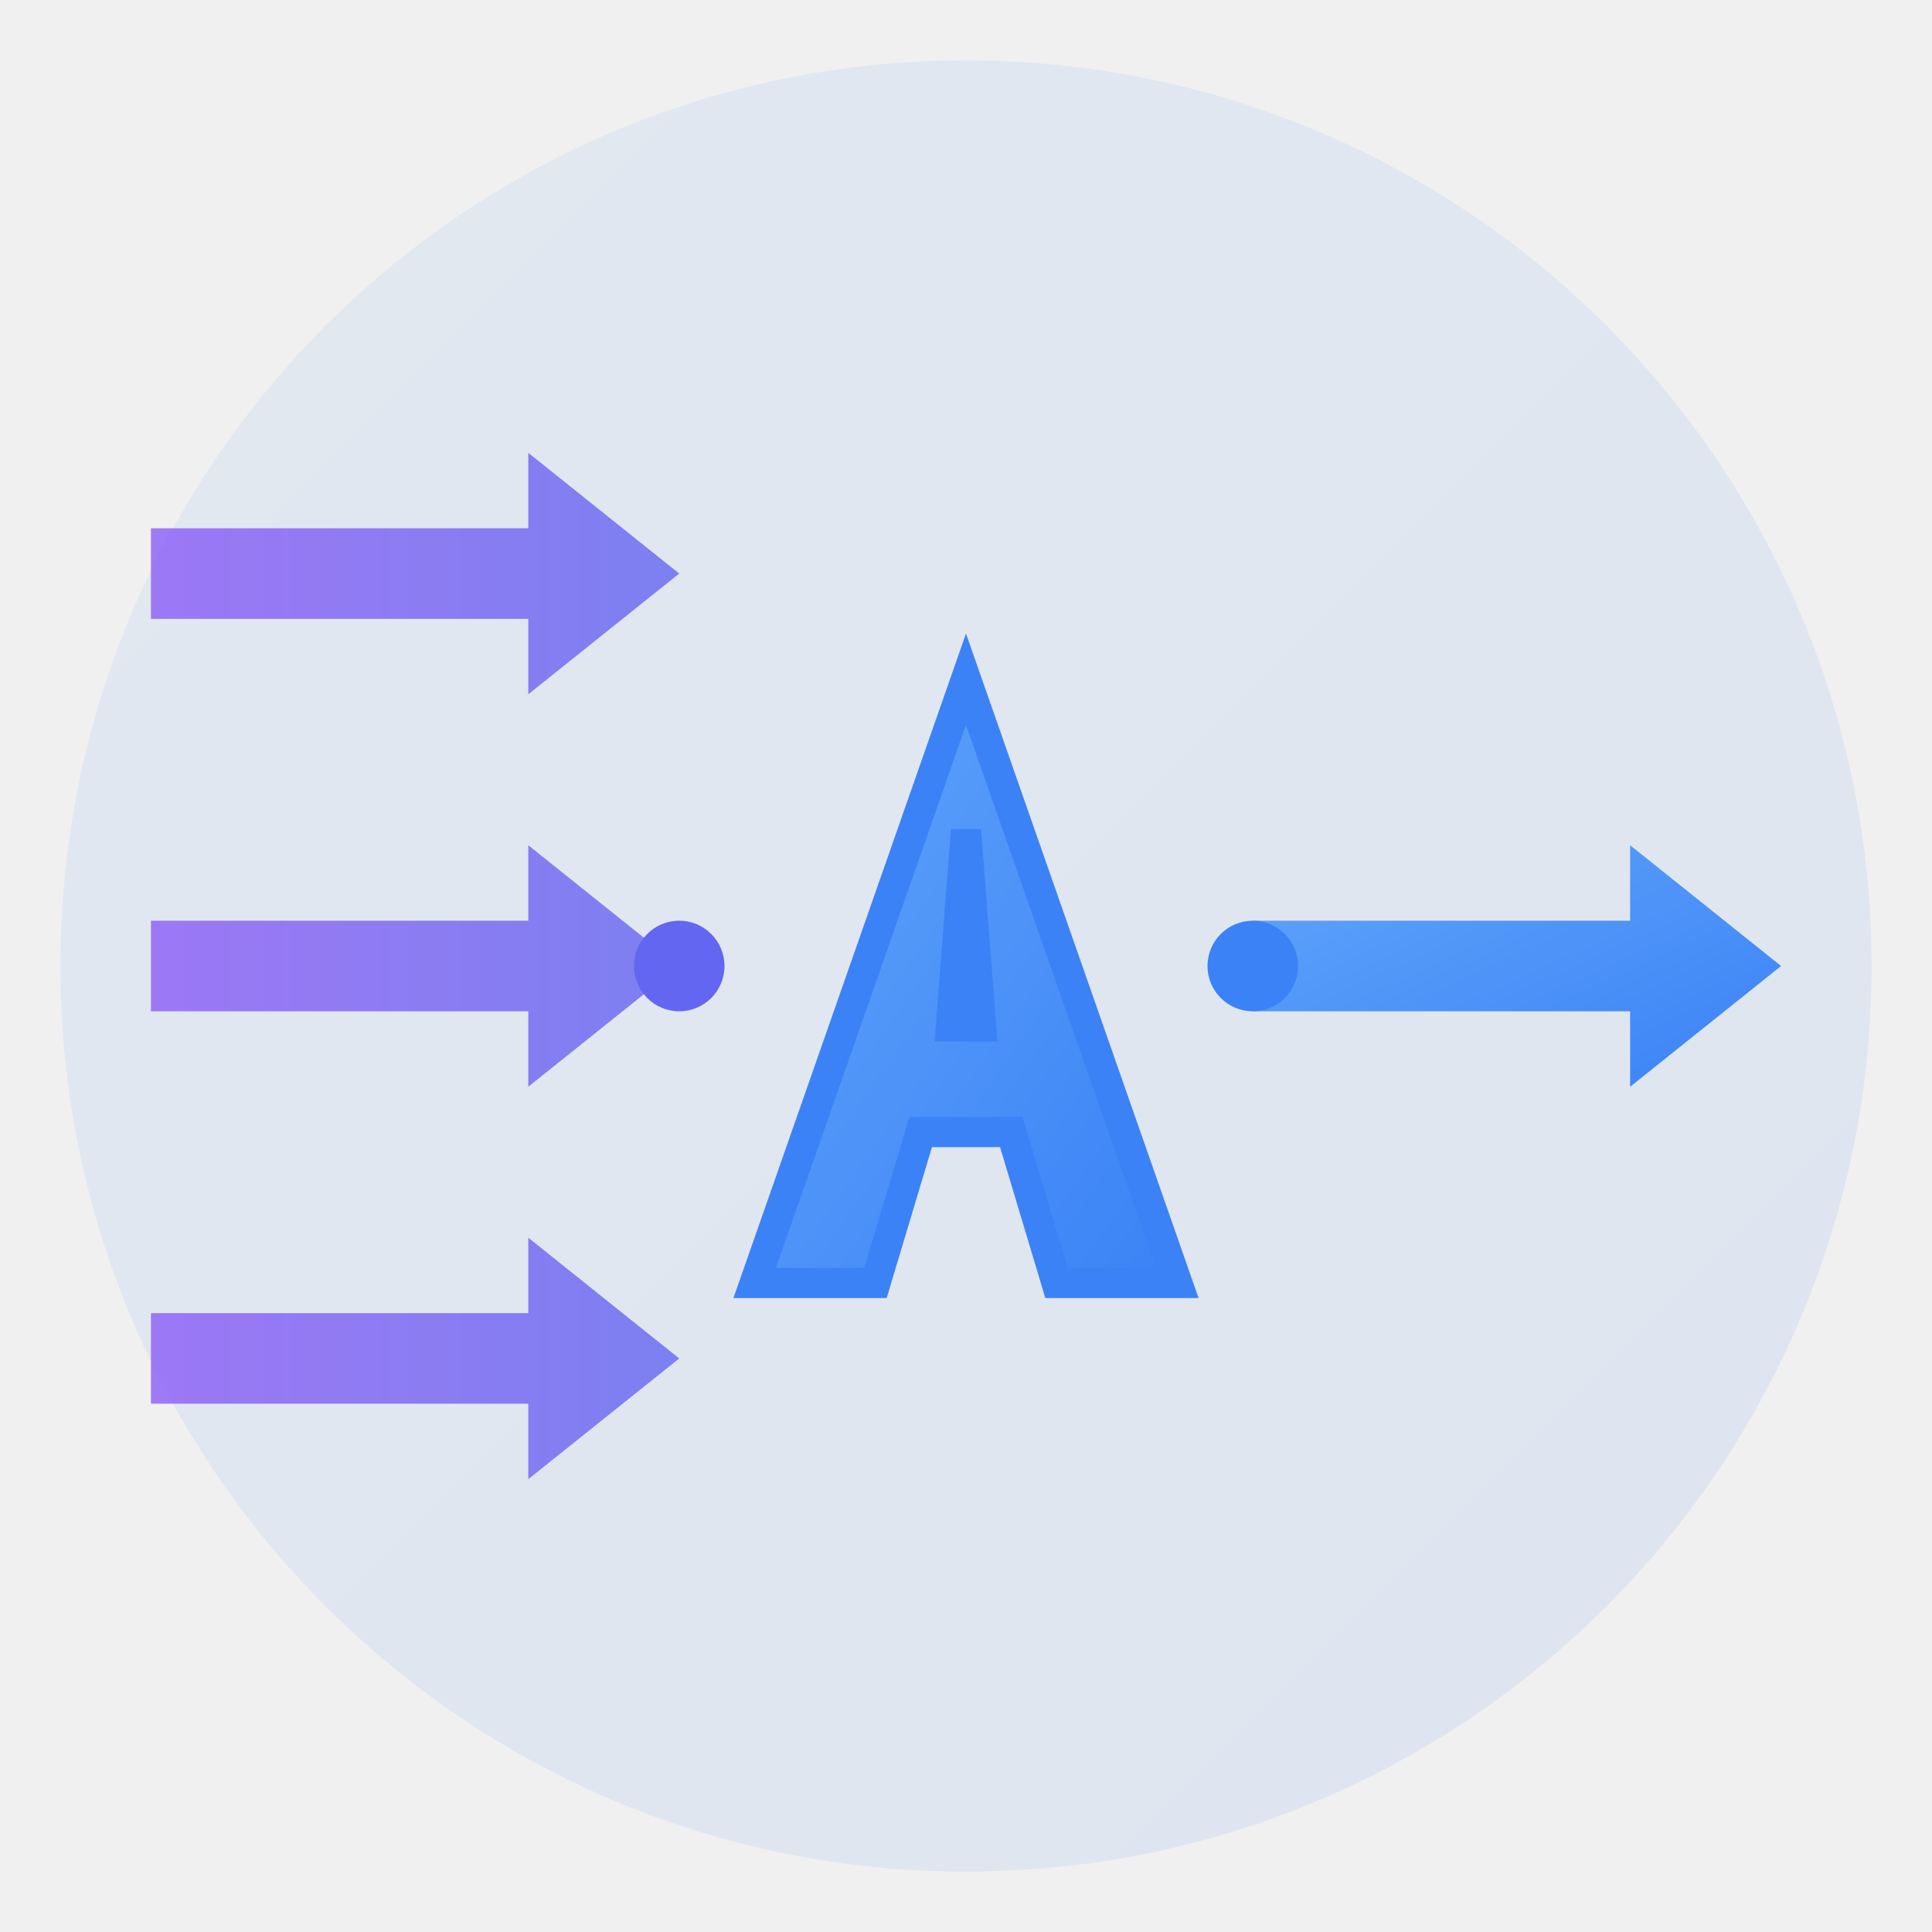
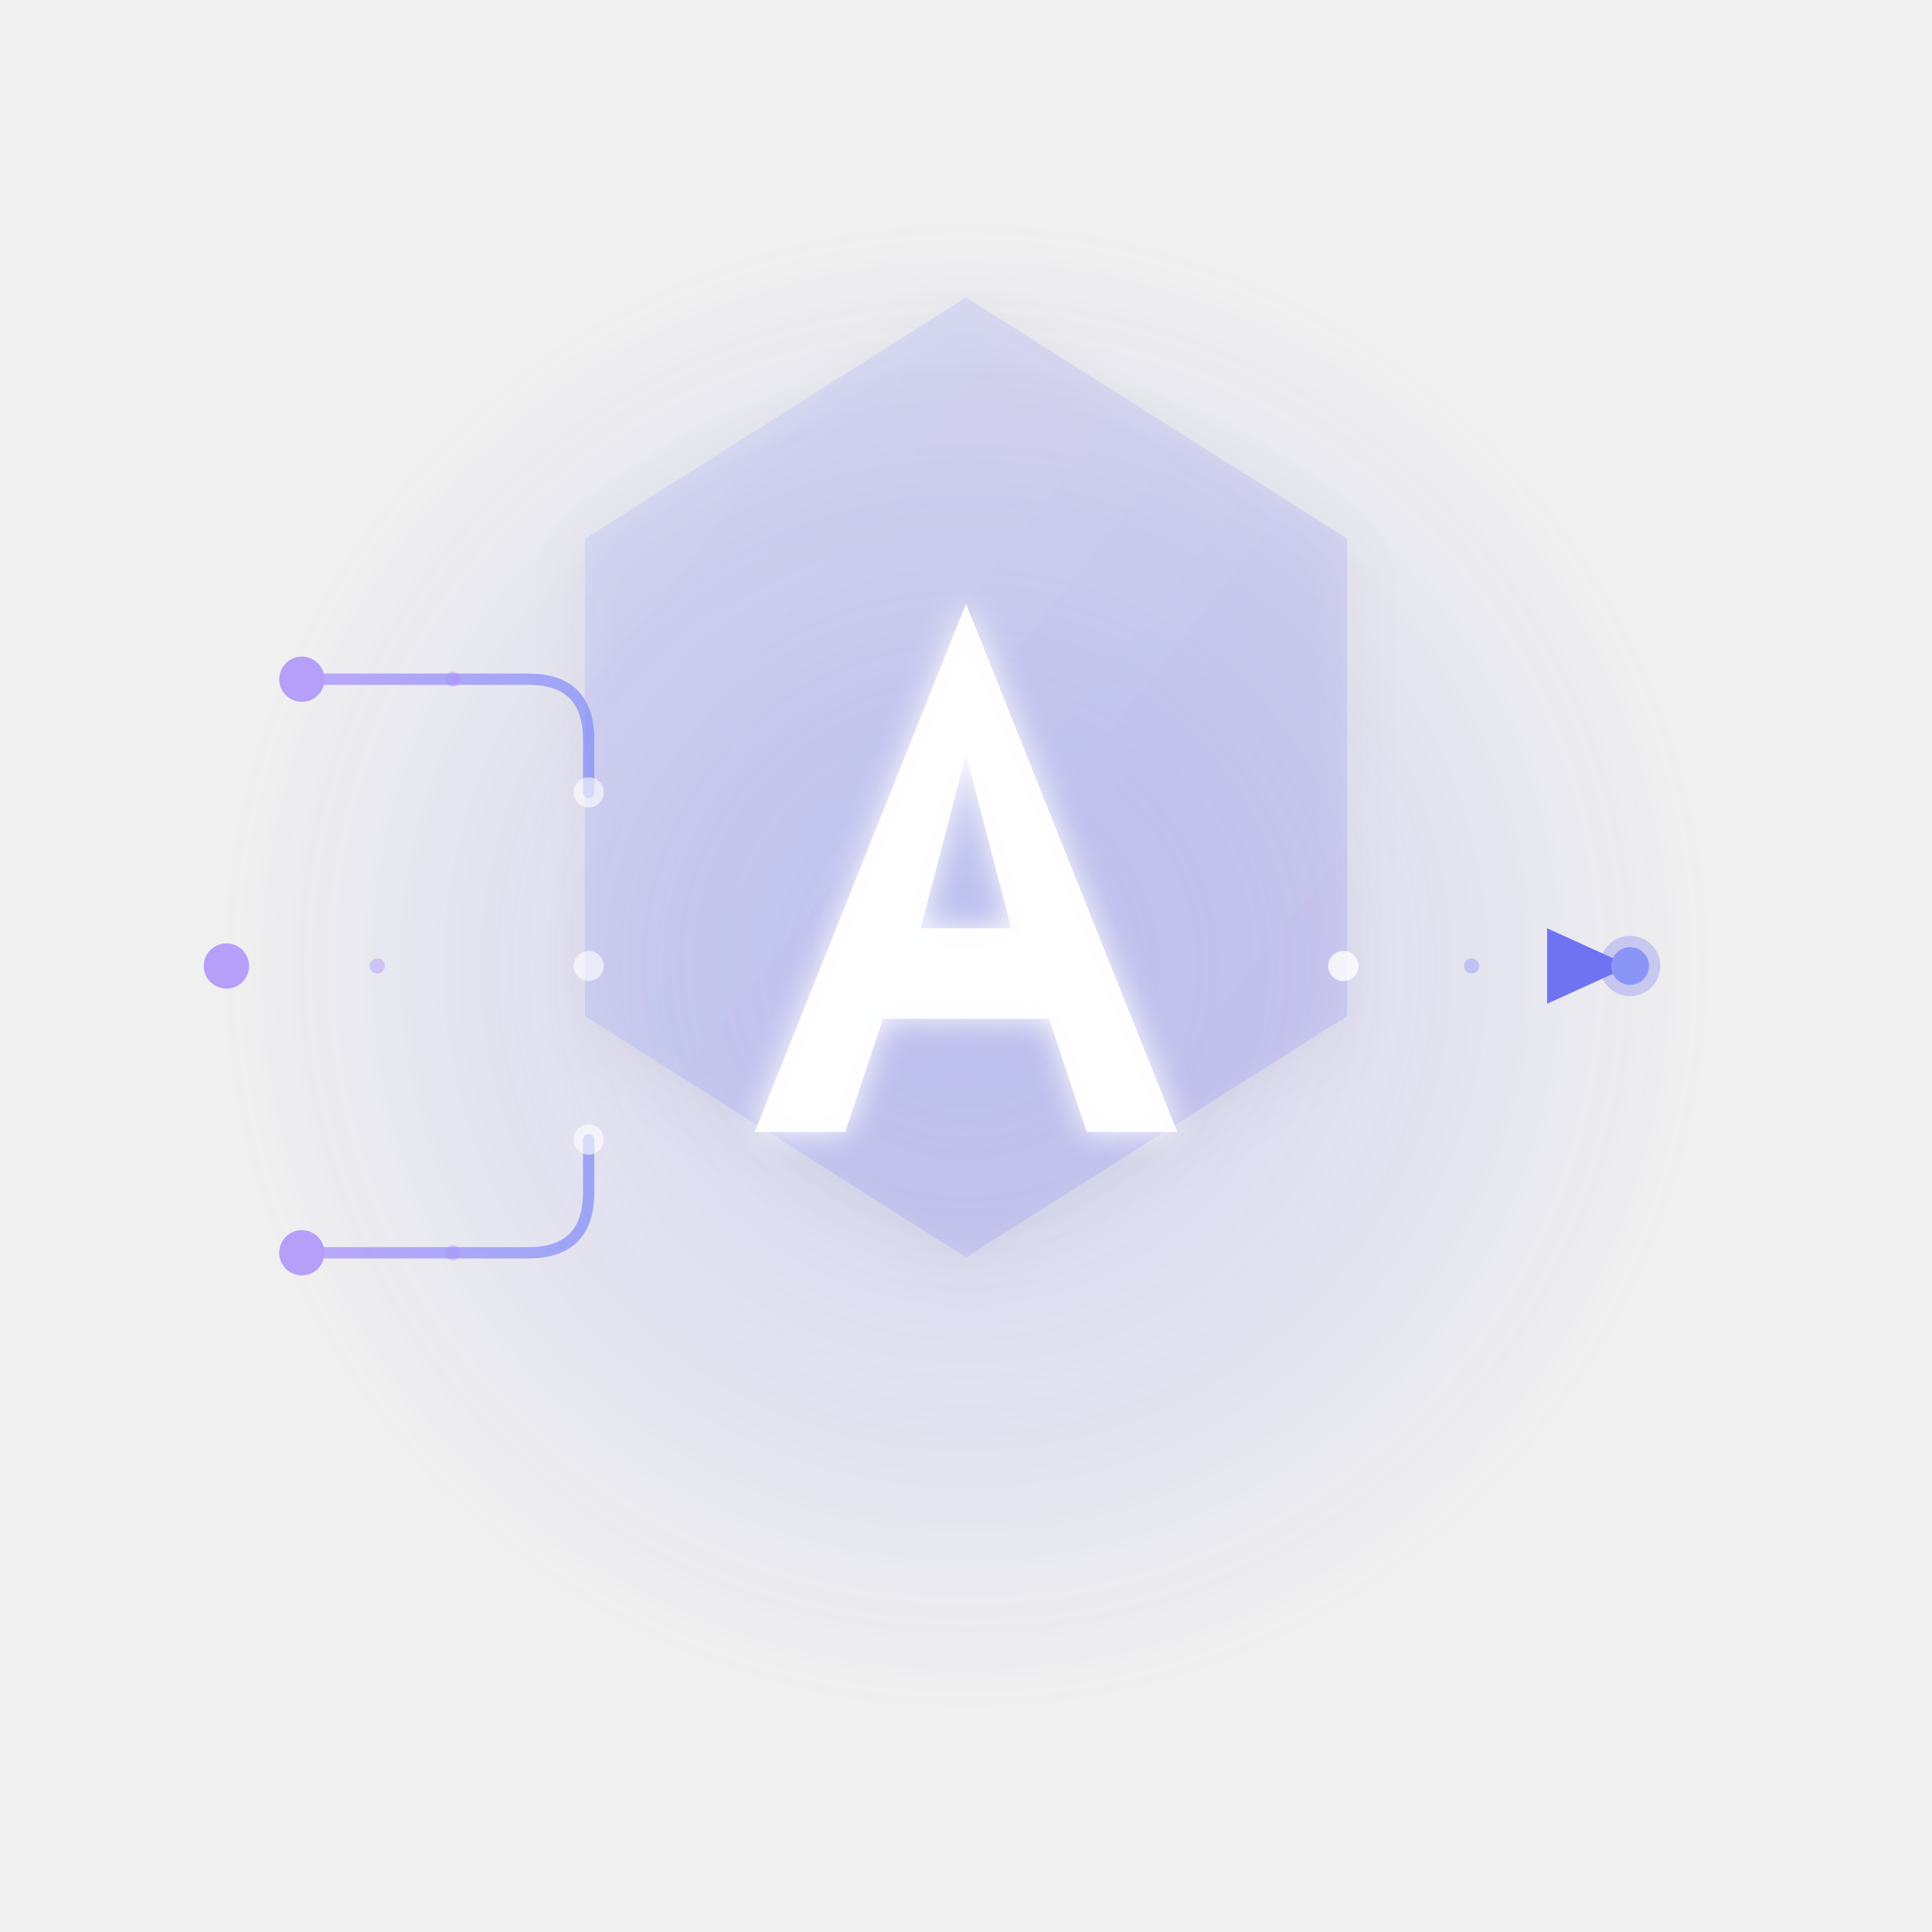
- <svg xmlns="http://www.w3.org/2000/svg" width="128" height="128" viewBox="0 0 128 128">
+ <svg xmlns="http://www.w3.org/2000/svg" width="512" height="512" viewBox="0 0 512 512">
  <defs>
-     <linearGradient id="blueGradient" x1="0%" y1="0%" x2="100%" y2="100%">
-       <stop offset="0%" style="stop-color:#60A5FA;stop-opacity:1" />
-       <stop offset="100%" style="stop-color:#3B82F6;stop-opacity:1" />
+     <radialGradient id="auraGlow" cx="50%" cy="50%" r="50%">
+       <stop offset="0%" style="stop-color:#818CF8;stop-opacity:0.4" />
+       <stop offset="50%" style="stop-color:#6366F1;stop-opacity:0.2" />
+       <stop offset="100%" style="stop-color:#4F46E5;stop-opacity:0" />
+     </radialGradient>
+     <linearGradient id="primaryGradient" x1="0%" y1="0%" x2="100%" y2="100%">
+       <stop offset="0%" style="stop-color:#818CF8;stop-opacity:1" />
+       <stop offset="50%" style="stop-color:#6366F1;stop-opacity:1" />
+       <stop offset="100%" style="stop-color:#4F46E5;stop-opacity:1" />
    </linearGradient>
    <linearGradient id="accentGradient" x1="0%" y1="0%" x2="100%" y2="0%">
-       <stop offset="0%" style="stop-color:#8B5CF6;stop-opacity:1" />
-       <stop offset="100%" style="stop-color:#6366F1;stop-opacity:1" />
+       <stop offset="0%" style="stop-color:#A78BFA;stop-opacity:0.9" />
+       <stop offset="100%" style="stop-color:#818CF8;stop-opacity:0.9" />
    </linearGradient>
+     <filter id="glow">
+       <feGaussianBlur stdDeviation="4" result="coloredBlur" />
+       <feMerge>
+         <feMergeNode in="coloredBlur" />
+         <feMergeNode in="SourceGraphic" />
+       </feMerge>
+     </filter>
+     <filter id="softShadow" x="-50%" y="-50%" width="200%" height="200%">
+       <feGaussianBlur in="SourceAlpha" stdDeviation="8" />
+       <feOffset dx="0" dy="4" result="offsetblur" />
+       <feComponentTransfer>
+         <feFuncA type="linear" slope="0.3" />
+       </feComponentTransfer>
+       <feMerge>
+         <feMergeNode />
+         <feMergeNode in="SourceGraphic" />
+       </feMerge>
+     </filter>
  </defs>
-   <circle cx="64" cy="64" r="60" fill="url(#blueGradient)" opacity="0.1" />
-   <path d="M 10 35 L 35 35 L 35 30 L 45 38 L 35 46 L 35 41 L 10 41 Z" fill="url(#accentGradient)" opacity="0.8" />
-   <path d="M 10 61 L 35 61 L 35 56 L 45 64 L 35 72 L 35 67 L 10 67 Z" fill="url(#accentGradient)" opacity="0.8" />
-   <path d="M 10 87 L 35 87 L 35 82 L 45 90 L 35 98 L 35 93 L 10 93 Z" fill="url(#accentGradient)" opacity="0.8" />
-   <path d="M 50 85 L 64 45 L 78 85 L 70 85 L 67 75 L 61 75 L 58 85 Z M 63 68 L 65 68 L 64 55 Z" fill="url(#blueGradient)" stroke="#3B82F6" stroke-width="2" />
-   <path d="M 83 61 L 108 61 L 108 56 L 118 64 L 108 72 L 108 67 L 83 67 Z" fill="url(#blueGradient)" />
-   <circle cx="45" cy="64" r="3" fill="#6366F1" />
-   <circle cx="83" cy="64" r="3" fill="#3B82F6" />
+   <circle cx="256" cy="256" r="200" fill="url(#auraGlow)" opacity="0.6" />
+   <g filter="url(#softShadow)">
+     <path d="M 256 80 L 356 143.3 L 356 268.7 L 256 332 L 156 268.7 L 156 143.3 Z" fill="url(#primaryGradient)" opacity="0.15" stroke="url(#primaryGradient)" stroke-width="2" />
+   </g>
+   <g opacity="0.8">
+     <path d="M 80 180 L 140 180 Q 156 180 156 196 L 156 210" stroke="url(#accentGradient)" stroke-width="3" fill="none" stroke-linecap="round" />
+     <circle cx="80" cy="180" r="6" fill="#A78BFA" />
+     <path d="M 60 256 L 140 256 L 156 256" stroke="url(#accentGradient)" stroke-width="3" fill="none" stroke-linecap="round" />
+     <circle cx="60" cy="256" r="6" fill="#A78BFA" />
+     <path d="M 80 332 L 140 332 Q 156 332 156 316 L 156 302" stroke="url(#accentGradient)" stroke-width="3" fill="none" stroke-linecap="round" />
+     <circle cx="80" cy="332" r="6" fill="#A78BFA" />
+   </g>
+   <g filter="url(#glow)">
+     <path d="M 200 300 L 256 160 L 312 300 L 288 300 L 278 270 L 234 270 L 224 300 Z M 244 246 L 268 246 L 256 200 Z" fill="#FFFFFF" opacity="0.95" />
+   </g>
+   <g opacity="0.9">
+     <path d="M 356 256 L 420 256" stroke="url(#primaryGradient)" stroke-width="4" fill="none" stroke-linecap="round" />
+     <path d="M 410 246 L 432 256 L 410 266 Z" fill="#6366F1" />
+     <circle cx="432" cy="256" r="8" fill="#6366F1" opacity="0.3" />
+     <circle cx="432" cy="256" r="5" fill="#818CF8" />
+   </g>
+   <circle cx="156" cy="210" r="4" fill="#FFFFFF" opacity="0.6" />
+   <circle cx="156" cy="256" r="4" fill="#FFFFFF" opacity="0.6" />
+   <circle cx="156" cy="302" r="4" fill="#FFFFFF" opacity="0.6" />
+   <circle cx="356" cy="256" r="4" fill="#FFFFFF" opacity="0.8" />
+   <g opacity="0.4">
+     <circle cx="120" cy="180" r="2" fill="#A78BFA" />
+     <circle cx="100" cy="256" r="2" fill="#A78BFA" />
+     <circle cx="120" cy="332" r="2" fill="#A78BFA" />
+     <circle cx="390" cy="256" r="2" fill="#818CF8" />
+   </g>
</svg>
